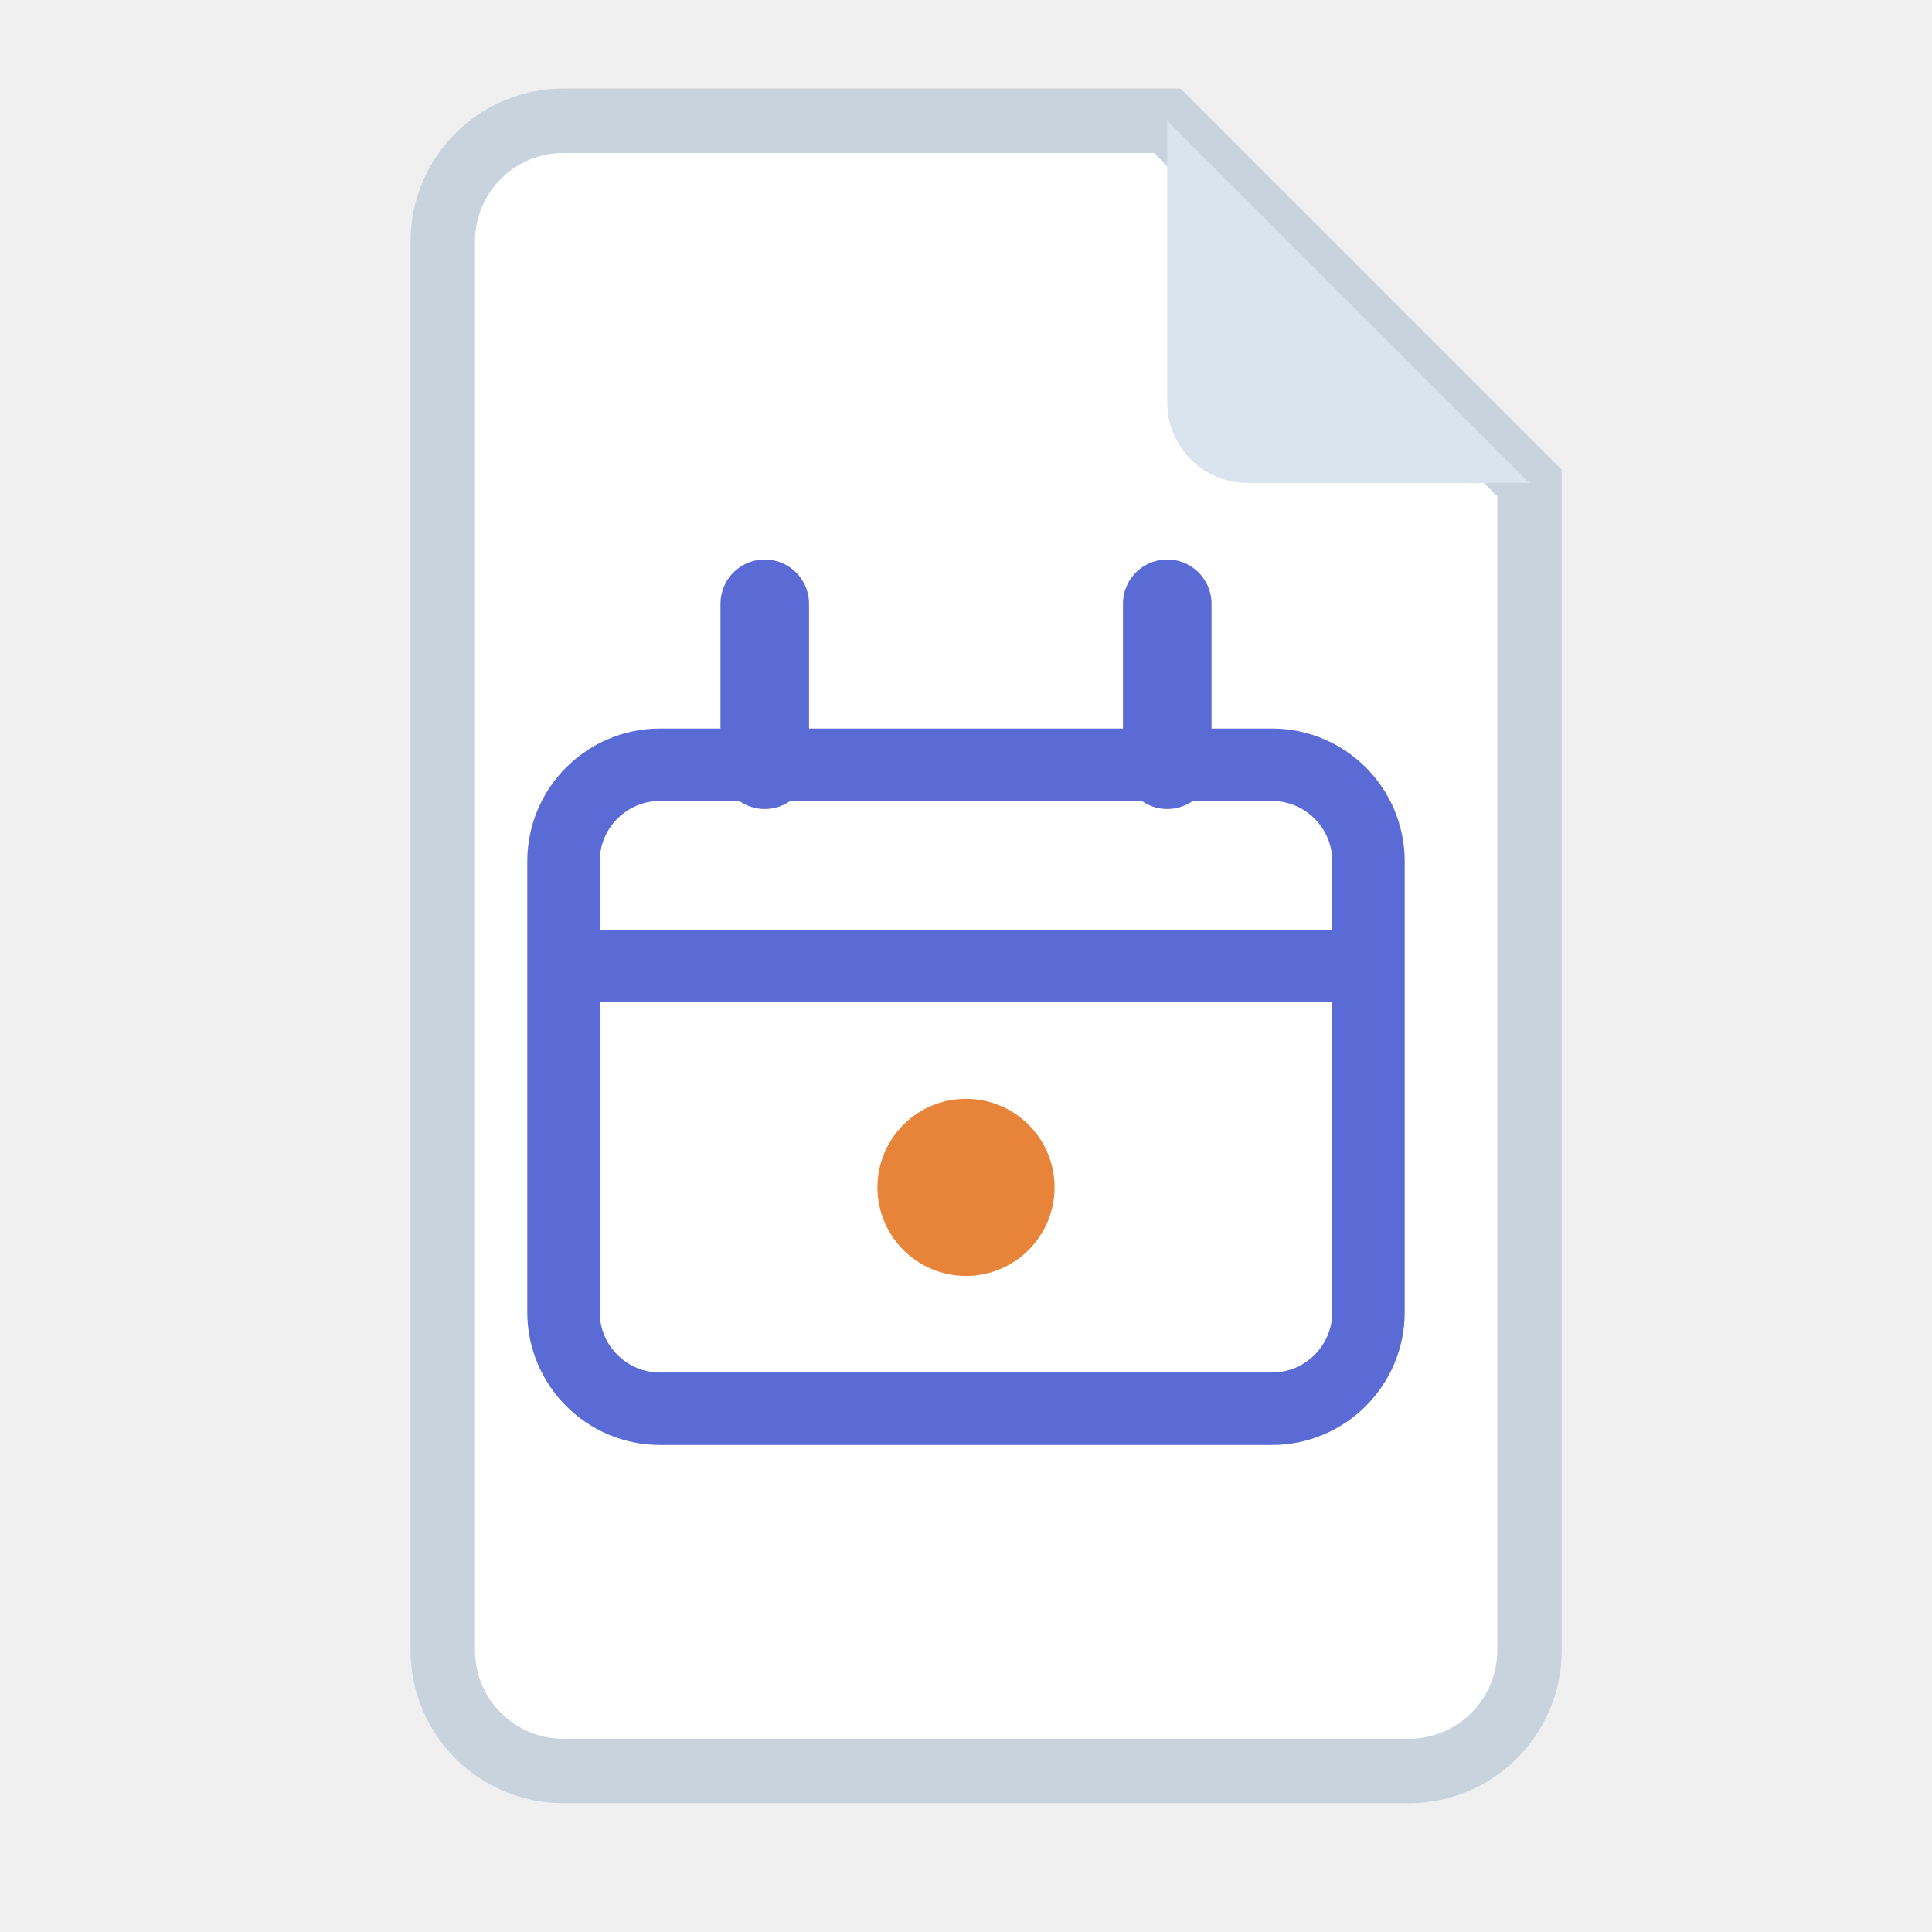
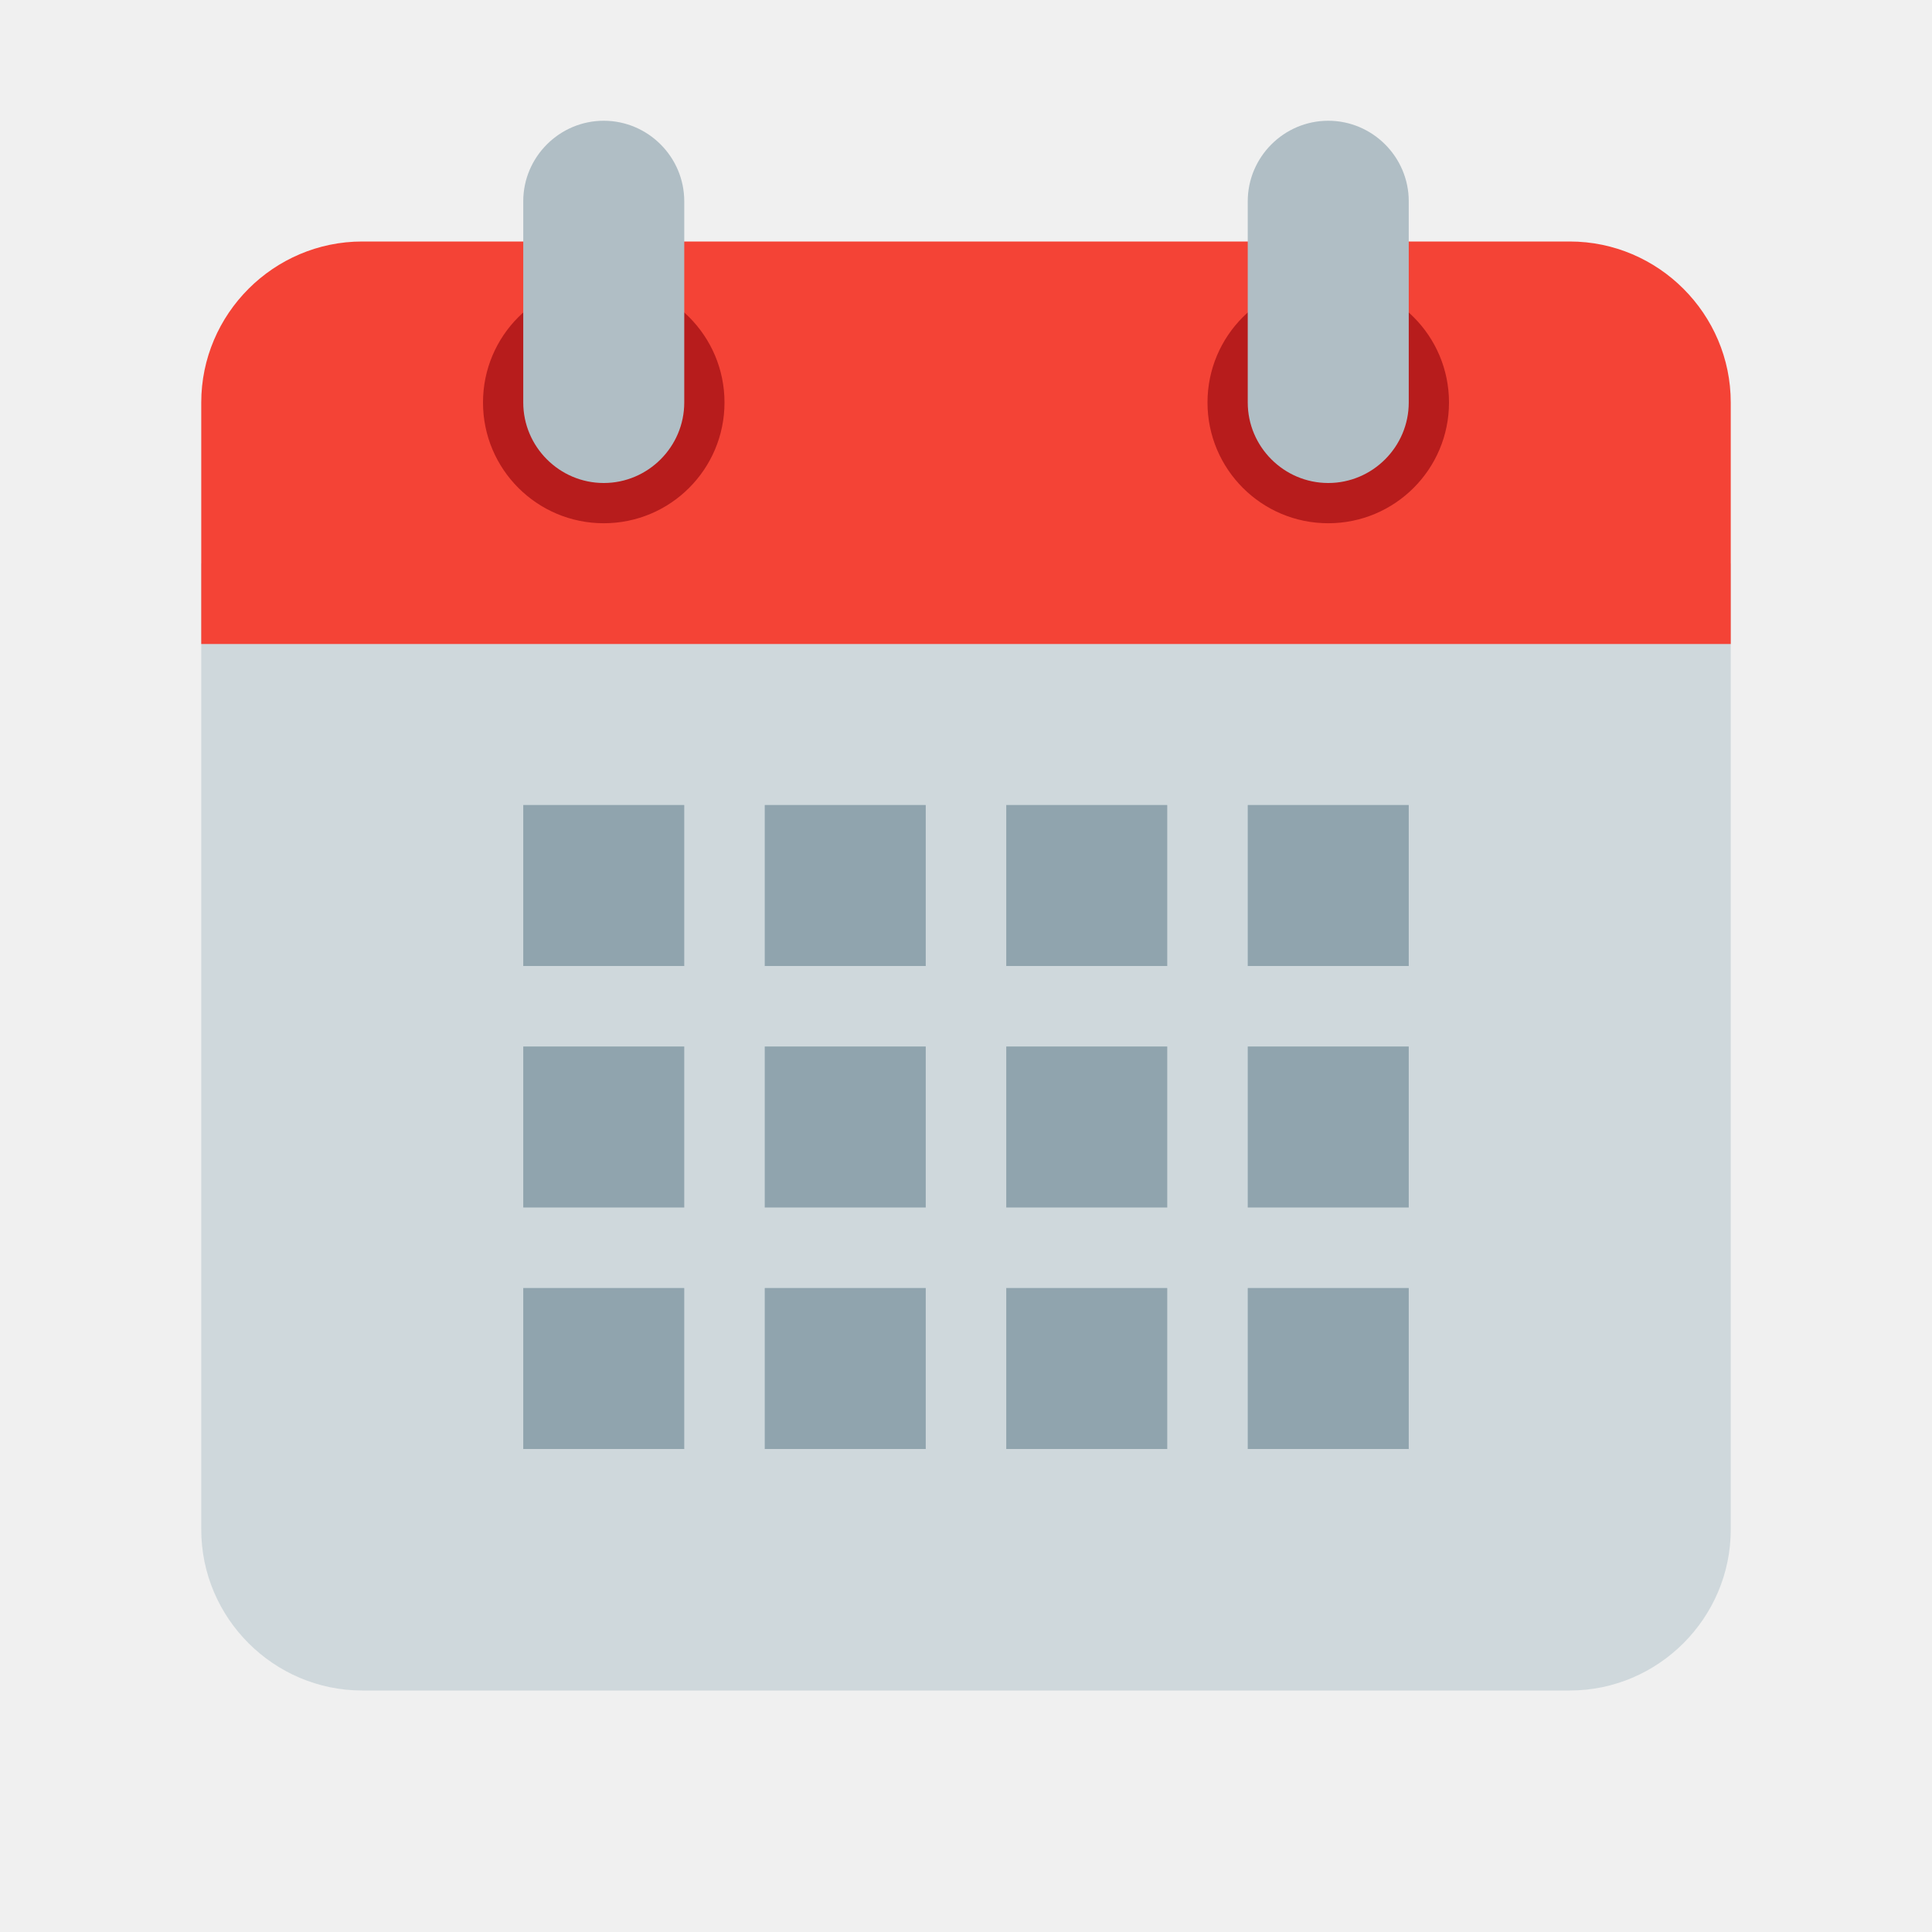
- <svg xmlns="http://www.w3.org/2000/svg" viewBox="0 0 48 48">
-   <path d="M11 6a3 3 0 0 1 3-3h15l9 9v29a3 3 0 0 1-3 3H14a3 3 0 0 1-3-3z" fill="#fff" stroke="#c8d3de" stroke-width="1.6" />
-   <path d="M29 3l9 9h-7a2 2 0 0 1-2-2z" fill="#d9e4ee" />
-   <rect x="14" y="19" width="20" height="16" rx="2.4" fill="#fff" stroke="#5b6bd6" stroke-width="1.8" />
-   <path d="M14 24h20" stroke="#5b6bd6" stroke-width="1.8" />
-   <path d="M19 15v4M29 15v4" stroke="#5b6bd6" stroke-width="2.2" stroke-linecap="round" />
-   <circle cx="24" cy="29.5" r="2.2" fill="#e8833a" />
+ <svg xmlns="http://www.w3.org/2000/svg" t="1791878050926" class="icon" viewBox="0 0 1024 1024" version="1.1" p-id="7525" width="200" height="200">
+   <path d="M106.667 810.667V298.667h810.667v512c0 46.933-38.4 85.333-85.333 85.333H192c-46.933 0-85.333-38.4-85.333-85.333z" fill="#CFD8DC" p-id="7526" />
+   <path d="M917.333 213.333v128H106.667v-128c0-46.933 38.4-85.333 85.333-85.333h640c46.933 0 85.333 38.4 85.333 85.333z" fill="#F44336" p-id="7527" />
+   <path d="M704 213.333m-64 0a64 64 0 1 0 128 0 64 64 0 1 0-128 0Z" fill="#B71C1C" p-id="7528" />
+   <path d="M320 213.333m-64 0a64 64 0 1 0 128 0 64 64 0 1 0-128 0Z" fill="#B71C1C" p-id="7529" />
+   <path d="M704 64c-23.467 0-42.667 19.2-42.667 42.667v106.667c0 23.467 19.2 42.667 42.667 42.667s42.667-19.2 42.667-42.667V106.667c0-23.467-19.2-42.667-42.667-42.667zM320 64c-23.467 0-42.667 19.2-42.667 42.667v106.667c0 23.467 19.2 42.667 42.667 42.667s42.667-19.2 42.667-42.667V106.667c0-23.467-19.2-42.667-42.667-42.667z" fill="#B0BEC5" p-id="7530" />
+   <path d="M277.333 426.667h85.333v85.333h-85.333zM405.333 426.667h85.333v85.333h-85.333zM533.333 426.667h85.333v85.333h-85.333zM661.333 426.667h85.333v85.333h-85.333zM277.333 554.667h85.333v85.333h-85.333zM405.333 554.667h85.333v85.333h-85.333zM533.333 554.667h85.333v85.333h-85.333zM661.333 554.667h85.333v85.333h-85.333zM277.333 682.667h85.333v85.333h-85.333zM405.333 682.667h85.333v85.333h-85.333zM533.333 682.667h85.333v85.333h-85.333zM661.333 682.667h85.333v85.333h-85.333z" fill="#90A4AE" p-id="7531" />
</svg>
